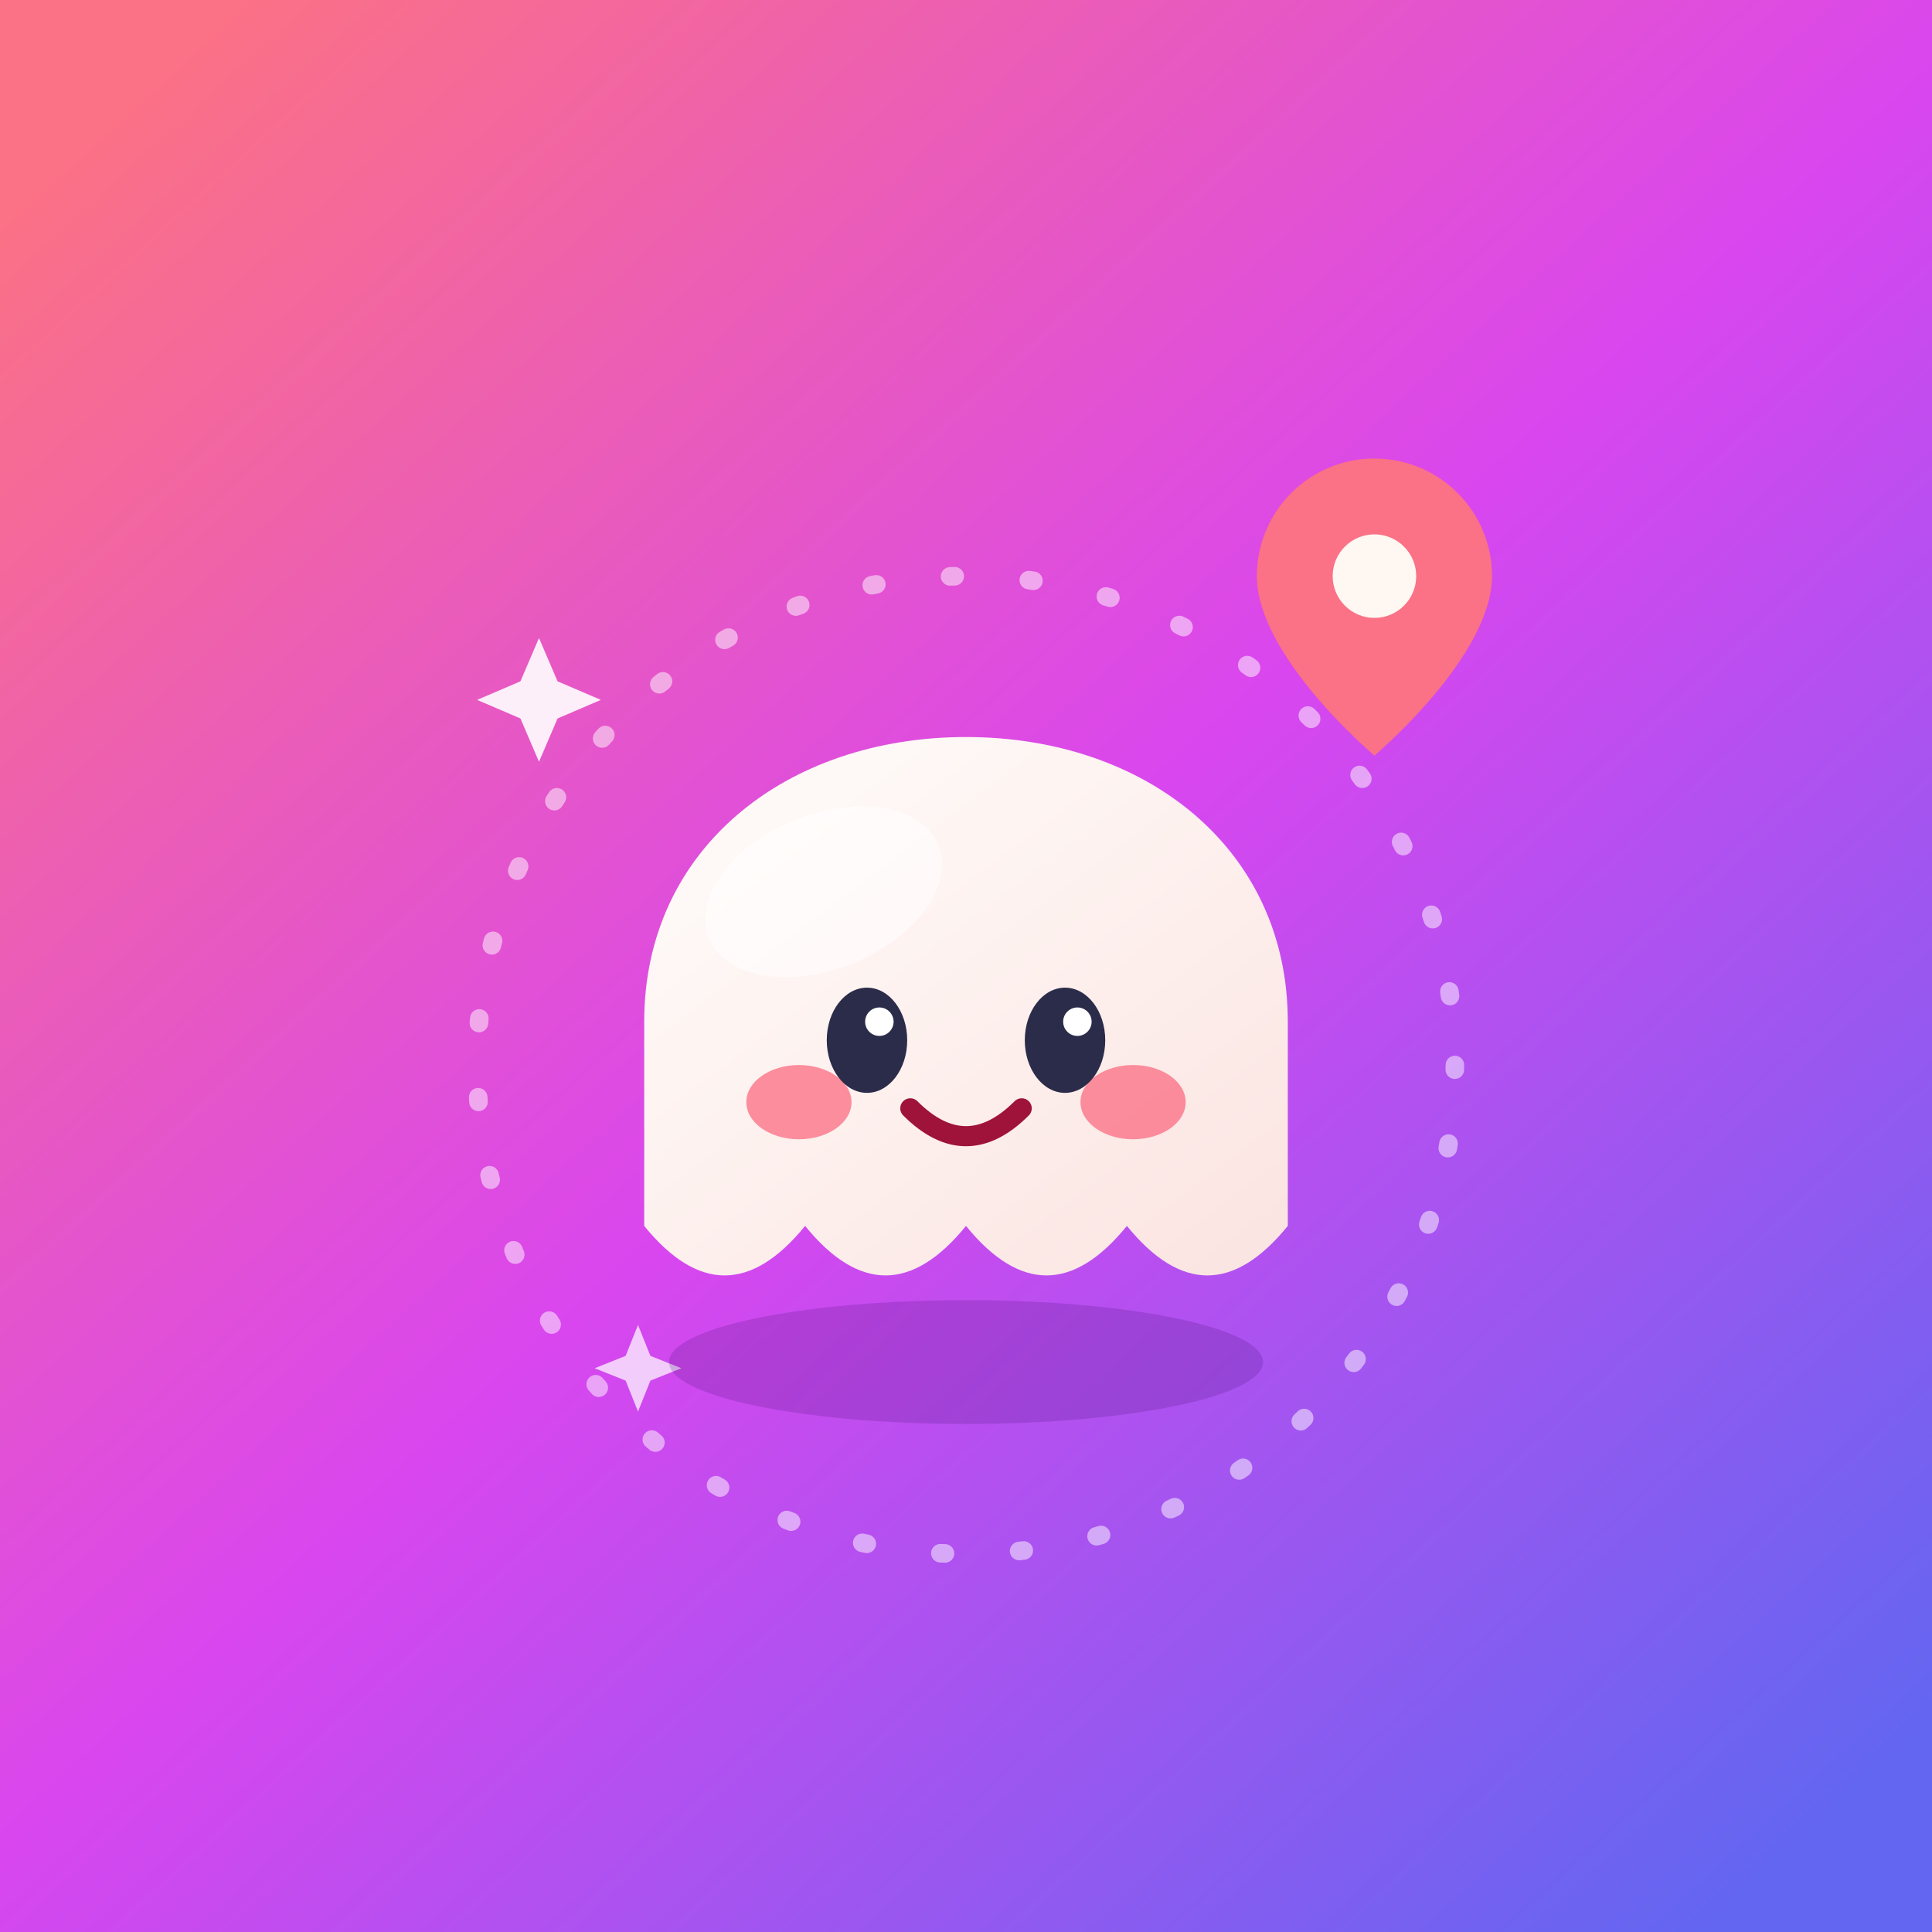
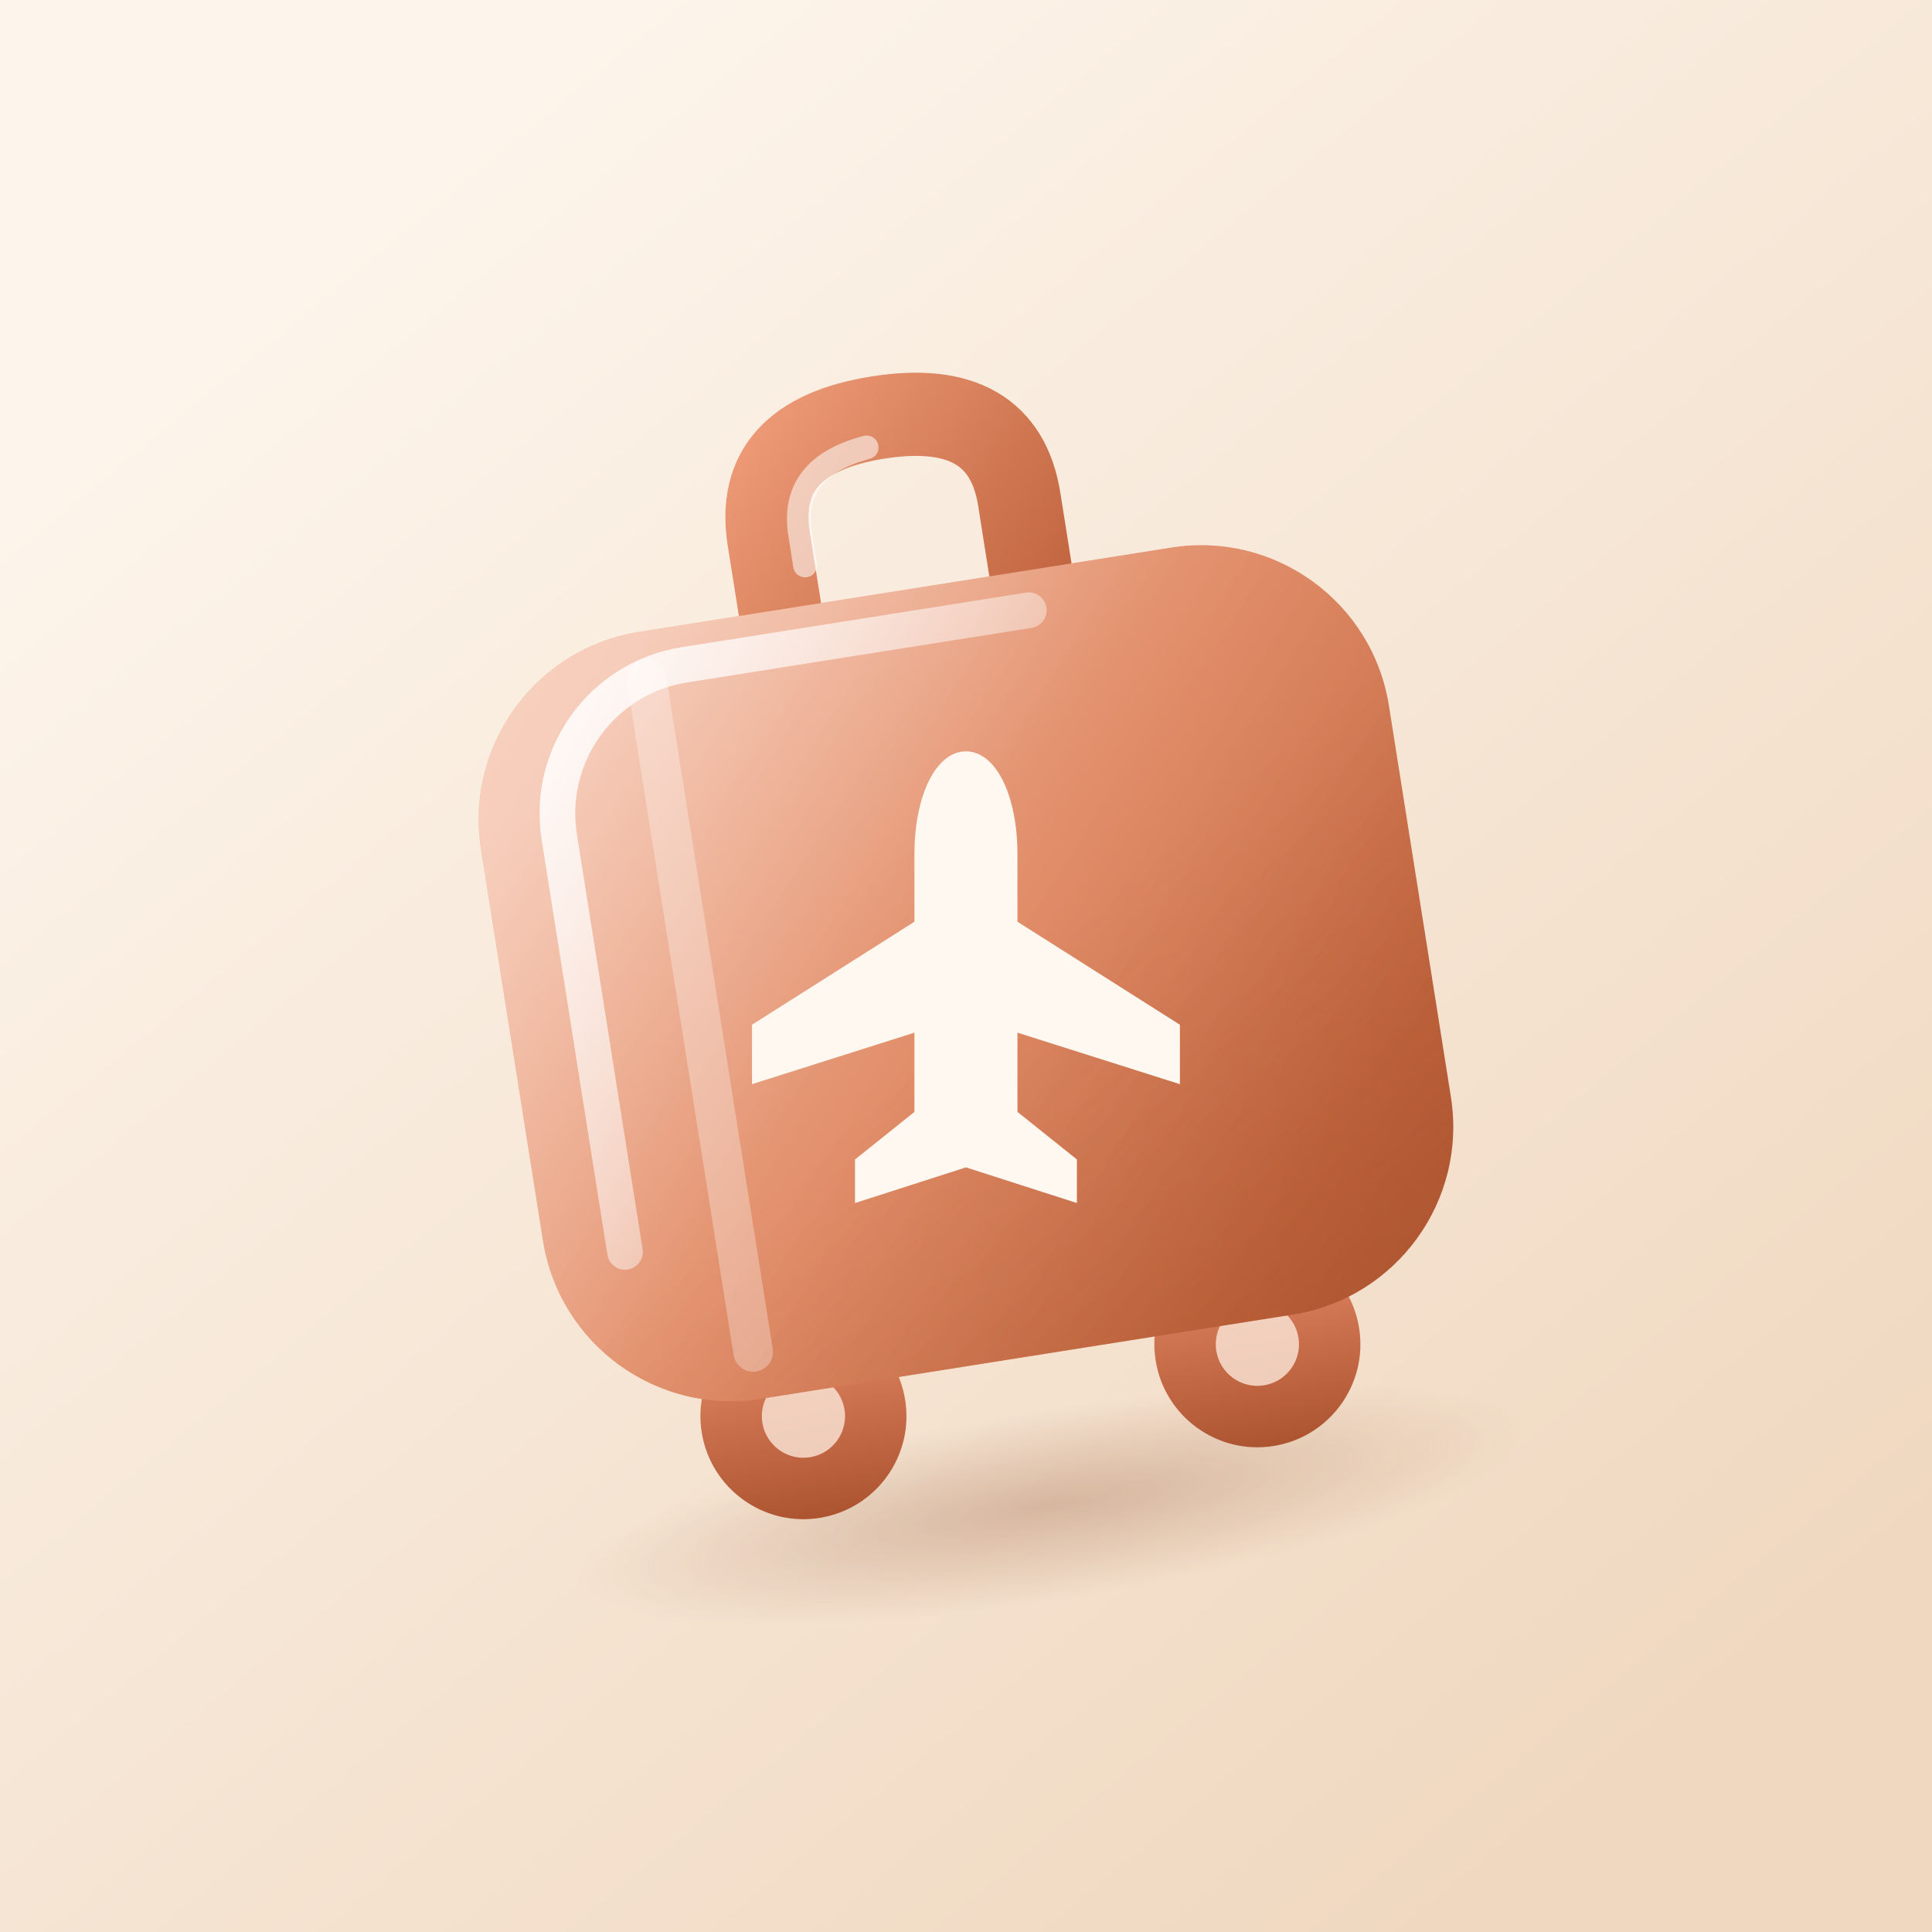
<svg xmlns="http://www.w3.org/2000/svg" width="512" height="512" viewBox="0 0 512 512" fill="none">
  <defs>
-     <linearGradient id="bg" x1="40" y1="20" x2="472" y2="492" gradientUnits="userSpaceOnUse">
-       <stop stop-color="#FB7185" />
-       <stop offset="0.5" stop-color="#D946EF" />
-       <stop offset="1" stop-color="#6366F1" />
+     <linearGradient id="tile" x1="86" y1="52" x2="430" y2="470" gradientUnits="userSpaceOnUse">
+       <stop stop-color="#FDF5EC" />
+       <stop offset="1" stop-color="#F0D8C0" />
    </linearGradient>
-     <linearGradient id="jelly" x1="160" y1="180" x2="320" y2="392" gradientUnits="userSpaceOnUse">
-       <stop stop-color="#FFFDFB" />
-       <stop offset="1" stop-color="#FBE3E0" />
+     <linearGradient id="body" x1="152" y1="176" x2="368" y2="360" gradientUnits="userSpaceOnUse">
+       <stop stop-color="#F0A07C" />
+       <stop offset="0.5" stop-color="#DC7B51" />
+       <stop offset="1" stop-color="#B85B36" />
    </linearGradient>
+     <linearGradient id="face" x1="170" y1="190" x2="330" y2="340" gradientUnits="userSpaceOnUse">
+       <stop stop-color="#FFFFFF" stop-opacity="0.50" />
+       <stop offset="0.45" stop-color="#FFFFFF" stop-opacity="0.16" />
+       <stop offset="1" stop-color="#FFFFFF" stop-opacity="0" />
+     </linearGradient>
+     <linearGradient id="depth" x1="300" y1="250" x2="372" y2="364" gradientUnits="userSpaceOnUse">
+       <stop stop-color="#8F441F" stop-opacity="0" />
+       <stop offset="1" stop-color="#8F441F" stop-opacity="0.30" />
+     </linearGradient>
+     <linearGradient id="gloss" x1="164" y1="192" x2="300" y2="300" gradientUnits="userSpaceOnUse">
+       <stop stop-color="#FFFFFF" stop-opacity="0.85" />
+       <stop offset="1" stop-color="#FFFFFF" stop-opacity="0" />
+     </linearGradient>
+     <linearGradient id="handle" x1="224" y1="118" x2="290" y2="180" gradientUnits="userSpaceOnUse">
+       <stop stop-color="#EE9B77" />
+       <stop offset="1" stop-color="#C1653F" />
+     </linearGradient>
+     <linearGradient id="wheel" x1="0" y1="0" x2="0" y2="1">
+       <stop stop-color="#E88B67" />
+       <stop offset="1" stop-color="#AC5330" />
+     </linearGradient>
+     <radialGradient id="contact" cx="0.5" cy="0.5" r="0.5">
+       <stop stop-color="#8A4A2C" stop-opacity="0.28" />
+       <stop offset="1" stop-color="#8A4A2C" stop-opacity="0" />
+     </radialGradient>
  </defs>
-   <rect width="512" height="512" fill="url(#bg)" />
-   <g transform="translate(256 256) scale(0.82) translate(-256 -256)">
-     <circle cx="256" cy="288" r="158" stroke="#FFFFFF" stroke-opacity="0.5" stroke-width="6" stroke-dasharray="1.5 24" stroke-linecap="round" fill="none" />
-     <path d="M118 150 l6 14 14 6 -14 6 -6 14 -6 -14 -14 -6 14 -6 z" fill="#FFFFFF" fill-opacity="0.9" />
-     <path d="M150 372 l4 10 10 4 -10 4 -4 10 -4 -10 -10 -4 10 -4 z" fill="#FFFFFF" fill-opacity="0.72" />
-     <ellipse cx="256" cy="384" rx="96" ry="20" fill="#3B0764" fill-opacity="0.18" />
-     <path d="M152 274       C152 218 198 182 256 182       C314 182 360 218 360 274       L360 340       Q334 372 308 340       Q282 372 256 340       Q230 372 204 340       Q178 372 152 340       Z" fill="url(#jelly)" />
-     <ellipse cx="210" cy="232" rx="40" ry="25" fill="#FFFFFF" fill-opacity="0.55" transform="rotate(-22 210 232)" />
-     <ellipse cx="202" cy="300" rx="17" ry="12" fill="#FB7185" fill-opacity="0.78" />
-     <ellipse cx="310" cy="300" rx="17" ry="12" fill="#FB7185" fill-opacity="0.78" />
-     <ellipse cx="224" cy="280" rx="13" ry="17" fill="#2B2B4A" />
-     <ellipse cx="288" cy="280" rx="13" ry="17" fill="#2B2B4A" />
-     <circle cx="228" cy="274" r="4.6" fill="#FFFFFF" />
-     <circle cx="292" cy="274" r="4.6" fill="#FFFFFF" />
-     <path d="M238 302 Q256 320 274 302" stroke="#9F1239" stroke-width="6.5" stroke-linecap="round" fill="none" />
-     <ellipse cx="388" cy="170" rx="15" ry="6" fill="#3B0764" fill-opacity="0.2" />
-     <path d="M388 92 C367 92 350 109 350 130 C350 156 388 188 388 188 C388 188 426 156 426 130 C426 109 409 92 388 92 Z" fill="#FB7185" />
-     <circle cx="388" cy="130" r="13.5" fill="#FFF8F2" />
+   <rect id="tile-rect" width="512" height="512" rx="0" fill="url(#tile)" />
+   <g id="mark" transform="translate(256 256) scale(1.05) translate(-255.7 -264.2)">
+     <g transform="rotate(-9 256 268)">
+       <ellipse cx="256" cy="402" rx="122" ry="24" fill="url(#contact)" />
+       <path d="M224 180 L224 150 Q224 124 256 124 Q288 124 288 150 L288 180" stroke="url(#handle)" stroke-width="21" stroke-linecap="round" fill="none" />
+       <path d="M232 158 L232 150 Q232 133 252 131" stroke="#FFFFFF" stroke-opacity="0.55" stroke-width="6" stroke-linecap="round" fill="none" />
+       <circle cx="198" cy="370" r="26" fill="url(#wheel)" />
+       <circle cx="198" cy="370" r="10.5" fill="#FCEADC" fill-opacity="0.78" />
+       <circle cx="314" cy="370" r="26" fill="url(#wheel)" />
+       <circle cx="314" cy="370" r="10.5" fill="#FCEADC" fill-opacity="0.78" />
+       <rect x="140" y="168" width="232" height="196" rx="48" fill="url(#body)" />
+       <rect x="140" y="168" width="232" height="196" rx="48" fill="url(#face)" />
+       <rect x="140" y="168" width="232" height="196" rx="48" fill="url(#depth)" />
+       <path d="M188 180 L188 352" stroke="#FFFFFF" stroke-opacity="0.30" stroke-width="10" stroke-linecap="round" />
+       <path d="M160 322 L160 216 C160 195 177 178 198 178 L286 178" stroke="url(#gloss)" stroke-width="9" stroke-linecap="round" fill="none" />
+       <g transform="translate(256 266) rotate(9)">
+         <path d="M0 -56 C7.5 -56 13 -45 13 -30 L13 -13 L54 13 L54 28 L13 15 L13 35 L28 47 L28 58                L0 49 L-28 58 L-28 47 L-13 35 L-13 15 L-54 28 L-54 13 L-13 -13 L-13 -30                C-13 -45 -7.5 -56 0 -56 Z" fill="#FEF8F1" />
+       </g>
+     </g>
  </g>
</svg>
